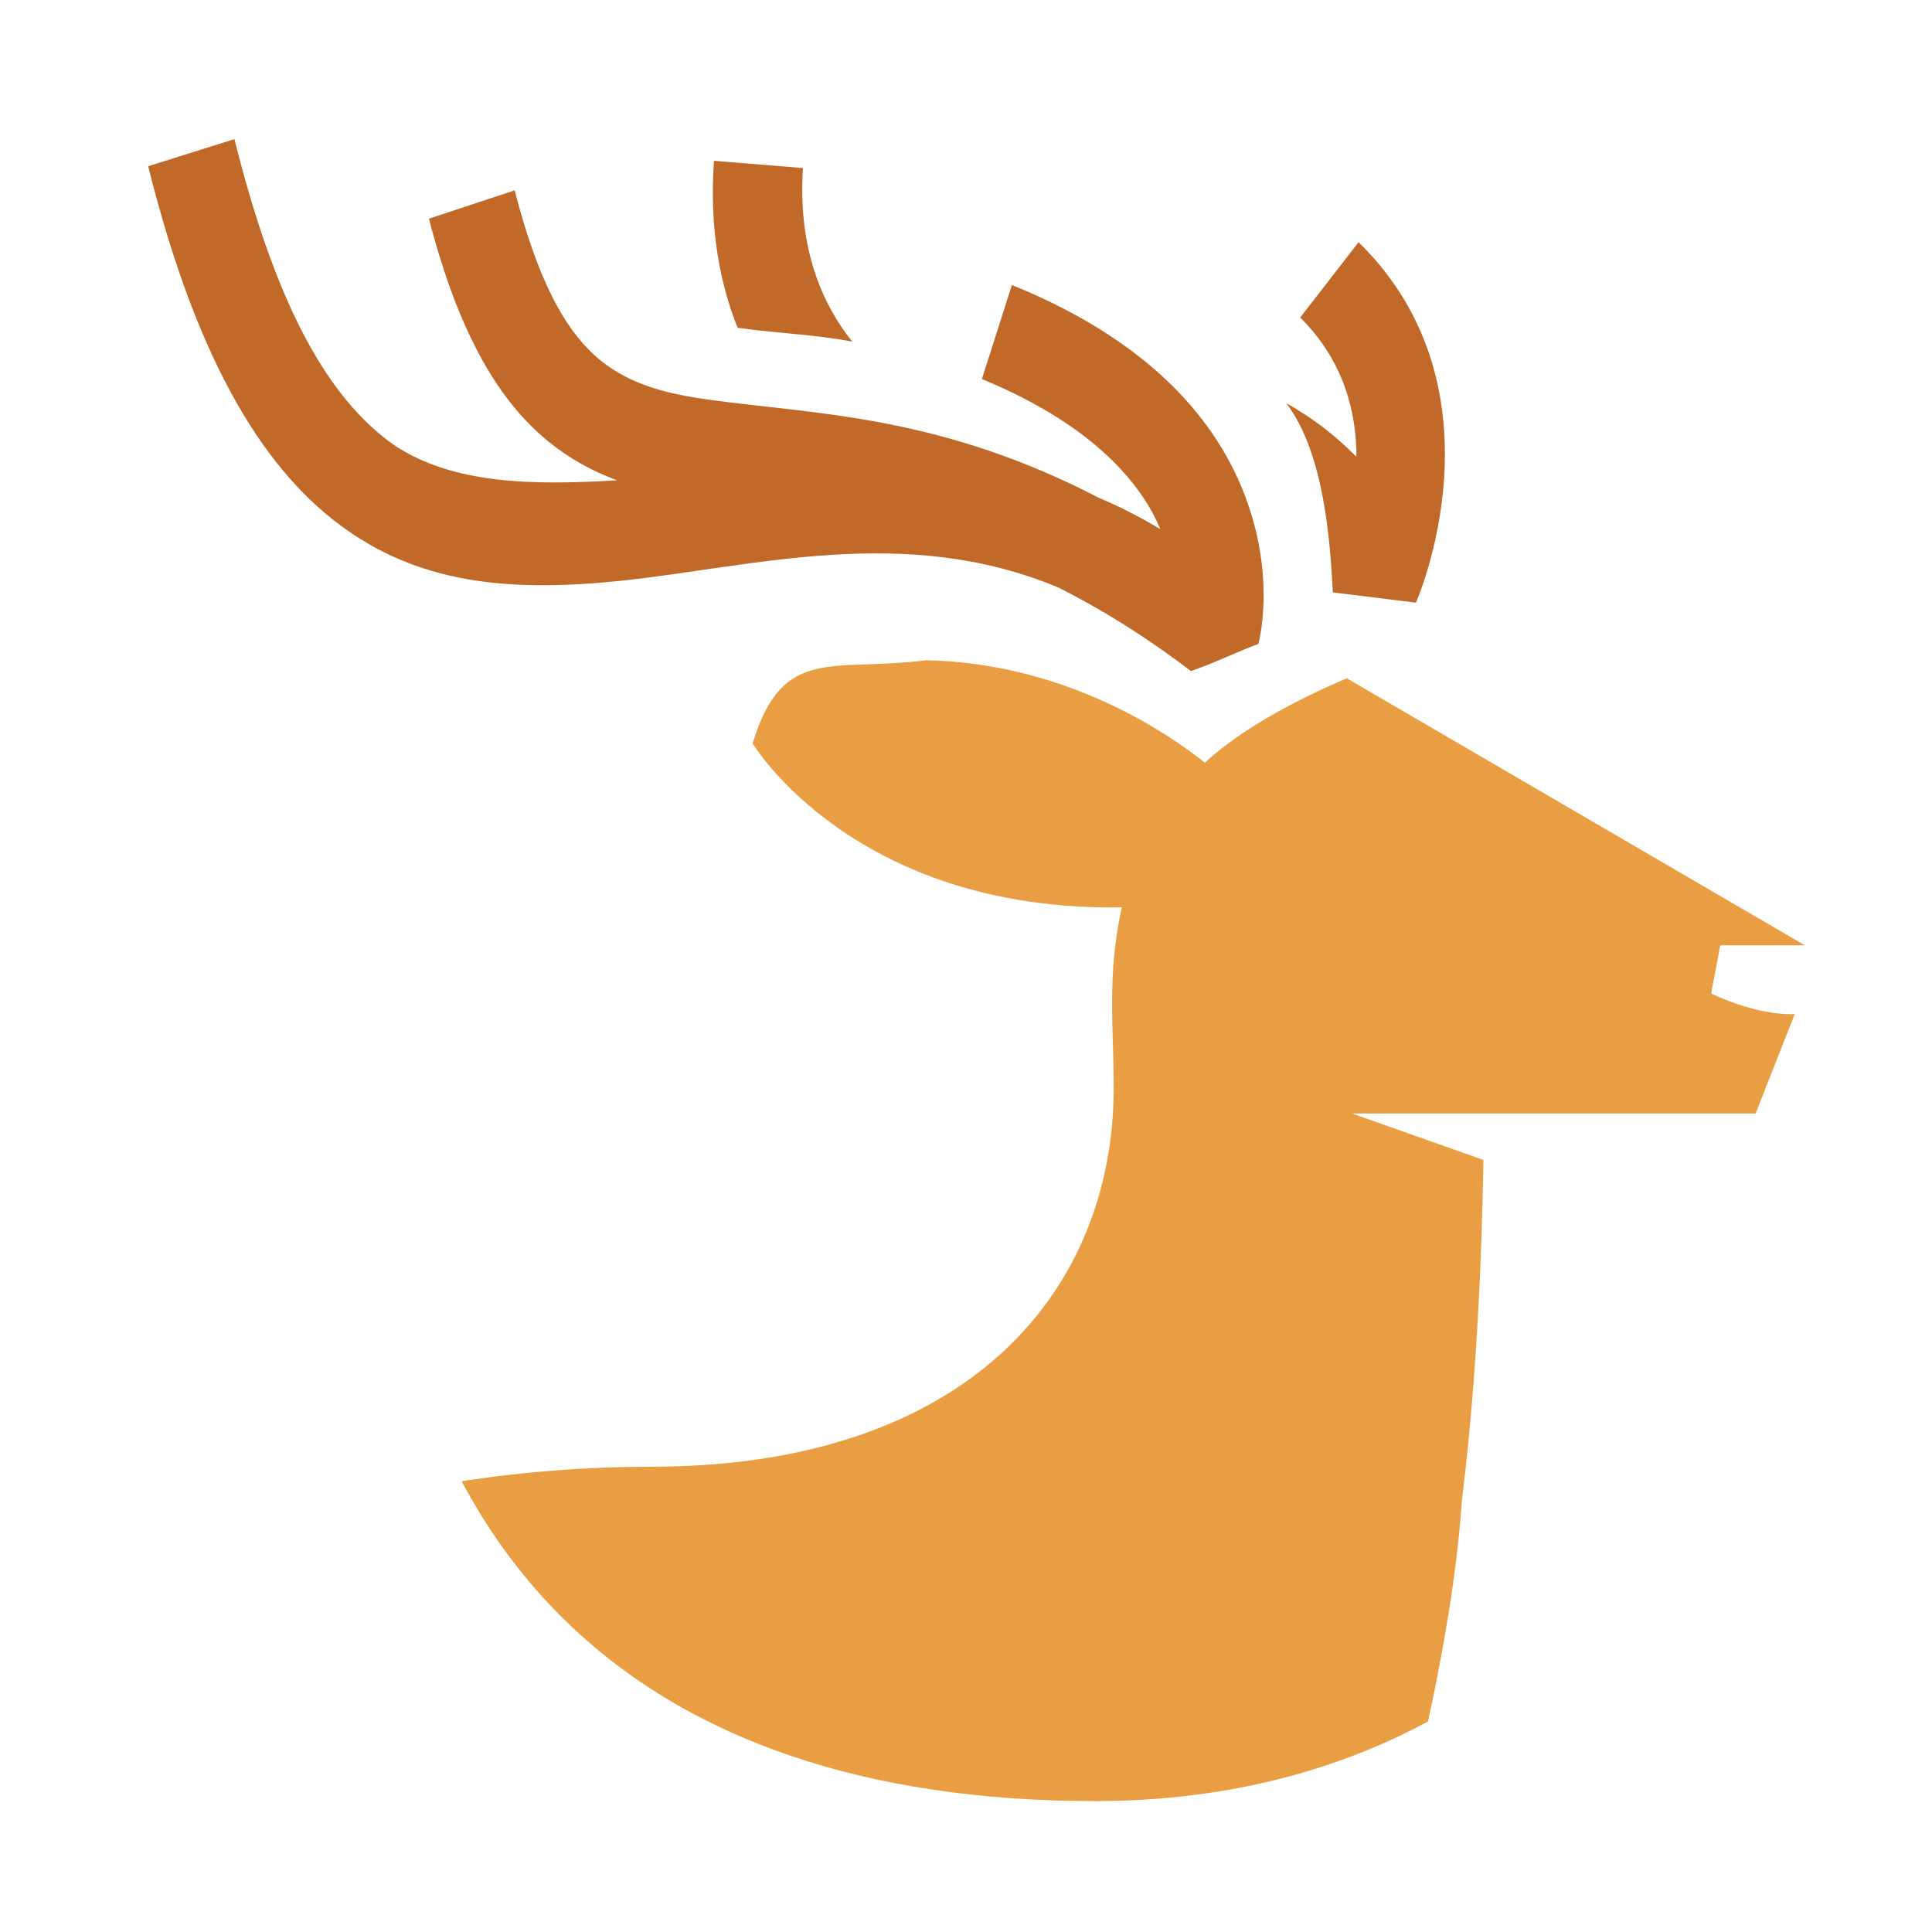
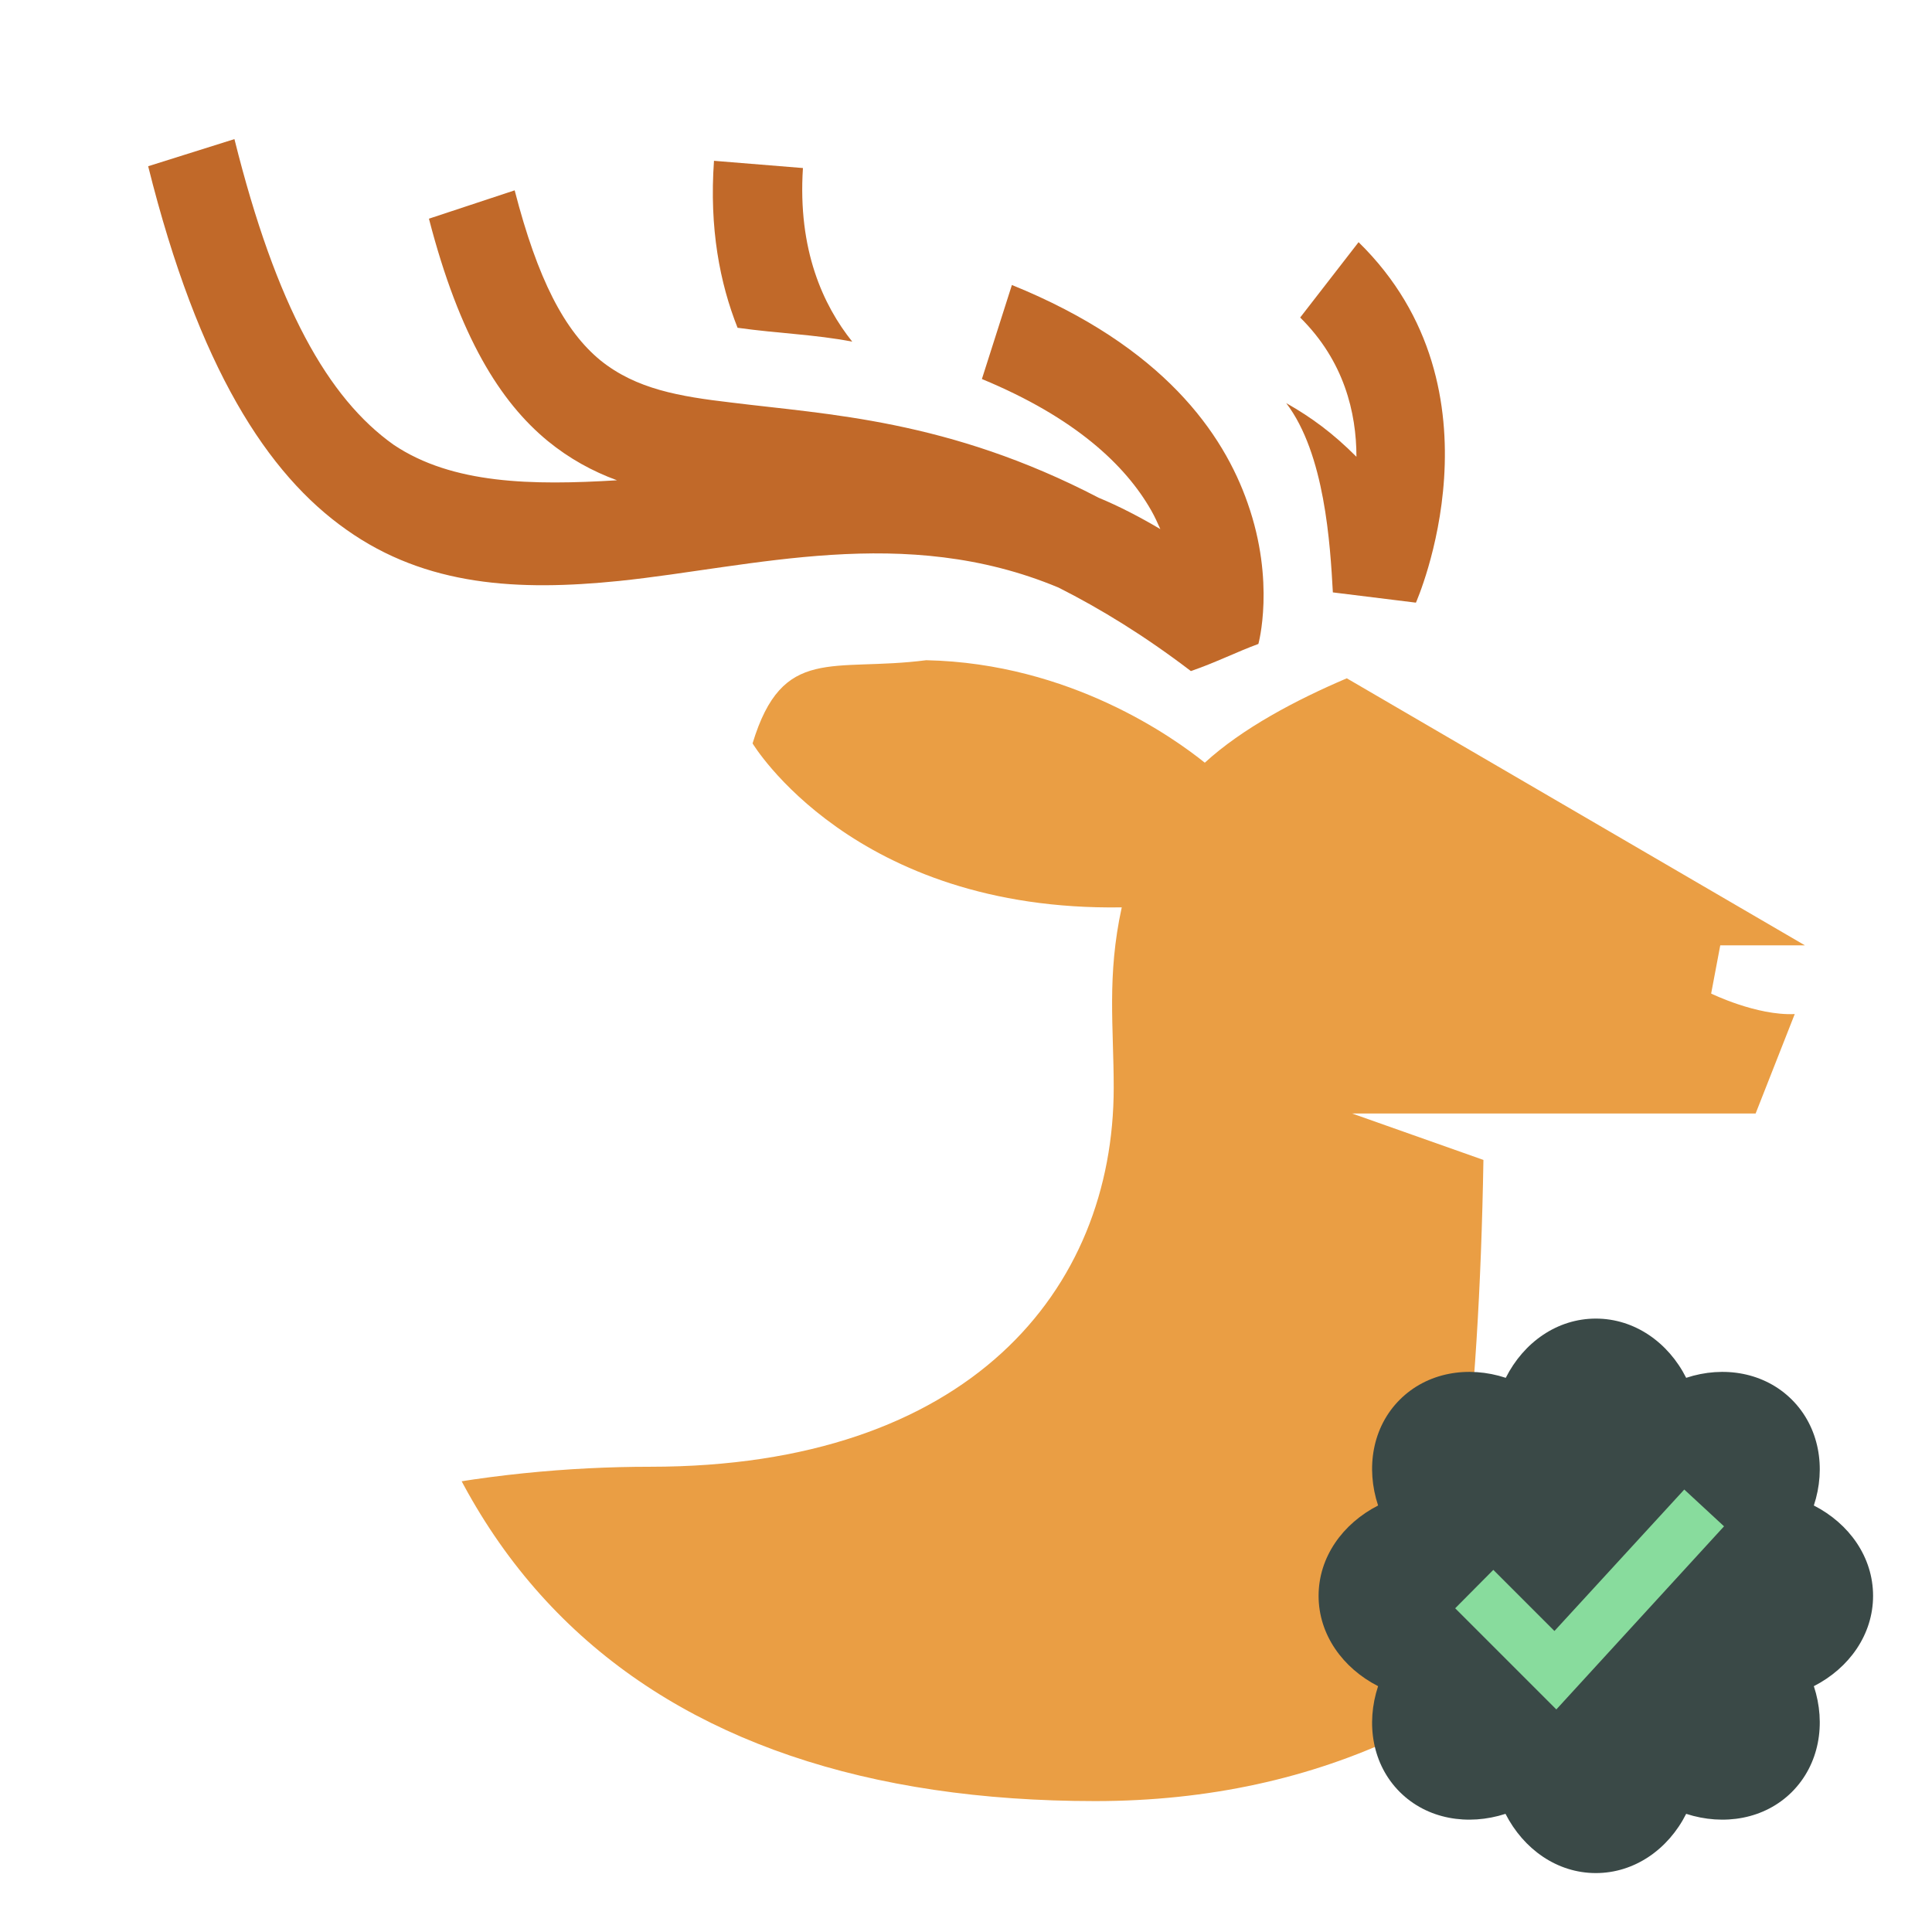
<svg xmlns="http://www.w3.org/2000/svg" width="250" height="250" fill="none" version="1.1" id="svg30">
-   <defs id="defs34" />
+   <defs id="defs34">
+     <g id="fedified">
+       <circle cx="12" cy="12" r="6" fill="#88DC9D" />
+       <path fill="#3A4947" d="M22.25 12c0-1.43-.88-2.67-2.19-3.34.46-1.39.2-2.9-.81-3.91s-2.52-1.27-3.91-.81c-.66-1.31-1.91-2.19-3.34-2.19s-2.67.88-3.33 2.19c-1.4-.46-2.91-.2-3.92.81s-1.26 2.52-.8 3.91c-1.31.67-2.2 1.91-2.2 3.34s.89 2.67 2.2 3.34c-.46 1.39-.21 2.9.8 3.91s2.52 1.26 3.91.81c.67 1.31 1.91 2.19 3.34 2.19s2.68-.88 3.34-2.19c1.39.45 2.9.2 3.91-.81s1.27-2.52.81-3.91c1.31-.67 2.19-1.91 2.19-3.34zm-11.71 4.2L6.8 12.46l1.41-1.42 2.26 2.26 4.8-5.23 1.47 1.36-6.2 6.77z" id="path28" />
+     </g>
+   </defs>
  <mask id="a" width="240" height="234" x="4" y="1" maskUnits="userSpaceOnUse" style="mask-type:alpha">
    <path fill="#D9D9D9" d="M244 123c0 64.617-38.383 112-103 112-64.617 0-103-30.883-103-95.5C38 111.194-8.729 36.236 8 16 29.46-9.959 88.689 6 125 6c64.617 0 119 52.383 119 117Z" id="path19" />
  </mask>
  <g mask="url(#a)" id="g28" transform="matrix(0.9092373,0,0,1.004956,13.52002,-3.104084)">
    <path fill="#ea9e44" d="m 116.94,88.1 c -13.344,1.552 -20.436,-2.019 -24.706,10.71 0,0 14.336,21.655 52.54,21.112 -2.135,8.848 -1.144,15.368 -1.144,23.207 0,26.079 -20.589,48.821 -65.961,48.821 -23.03,0 -51.015,4.191 -72.367,15.911 -15.175,8.305 -27.048,20.336 -32.302,37.023 l 5.956,8.461 11.4,0.155 v 47.889 l -13.91,21.966 3.998,63.645 H -6.364 L -5.22,335.773 C 1.338,331.892 16.36,321.802 29.171,306.279 46.557,285.4 59.902,255.052 44.193,217.486 l 11.744,-5.045 c 12.887,30.814 8.388,57.514 -2.898,79.013 21.58,-0.698 40.11,-2.095 55.819,-4.734 l -3.584,-43.698 12.659,-1.087 L 129.98,387 h 13.116 l 2.212,-94.459 c 10.447,-4.502 34.239,-21.034 45.372,-78.47 1.372,-6.986 2.135,-12.885 2.516,-17.93 1.754,-12.806 2.745,-27.243 3.051,-43.698 l -18.683,-5.976 h 57.42 l 5.567,-12.807 c -5.414,0.233 -11.896,-2.639 -11.896,-2.639 l 1.297,-6.209 H 242 L 176.801,90.428 c -7.244,2.794 -14.87,6.442 -20.208,10.866 -4.27,-3.105 -19.063,-12.807 -39.653,-13.195 z" id="path22" />
    <path fill="#c16929" d="M 6.217,24.493 18.494,21 c 5.948,21.577 13.345,33.375 22.648,39.352 8.388,5.099 19.75,5.239 31.799,4.579 C 69.433,63.767 66.154,62.137 63.104,59.886 56.317,54.841 50.522,46.458 46.175,31.246 l 12.201,-3.649 c 3.279,11.488 7.092,18.085 12.201,21.888 5.11,3.726 11.286,4.657 18.606,5.433 13.726,1.553 30.884,2.174 52.312,12.264 2.898,1.086 5.872,2.483 8.769,4.036 -0.381,-0.776 -0.762,-1.553 -1.296,-2.406 -3.66,-5.822 -10.828,-11.953 -24.097,-16.92 l 4.27,-12.109 c 21.581,7.917 30.121,19.171 33.553,28.097 3.965,10.168 1.525,18.124 1.525,18.124 -3.05,1.009 -6.1,2.406 -9.608,3.492 -6.634,-4.579 -12.887,-8.033 -18.835,-10.75 C 113.814,70.442 92.31,76.108 73.246,77.893 58.91,79.213 45.794,78.591 34.432,71.295 23.222,64.155 13.385,50.495 6.217,24.493 Z" id="path24" />
    <path fill="#c16929" d="M 90.098,45.294 C 87.582,39.55 86.057,32.487 86.743,23.794 l 12.659,0.932 c -0.763,10.555 2.897,17.696 7.015,22.353 -5.338,-0.931 -10.447,-1.04 -16.319,-1.785 z m 80.069,-1.32 8.312,-9.702 c 21.58,19.094 8.159,46.415 8.159,46.415 l -11.819,-1.32 c -0.382,-6.24 -1.144,-17.836 -6.635,-24.371 3.584,1.84 6.635,3.865 9.99,6.908 0,-5.666 -1.754,-12.341 -8.007,-17.93 z" id="path26" />
  </g>
+   <use href="#fedified" x="47" y="47" transform="scale(3.5)" />
</svg>
